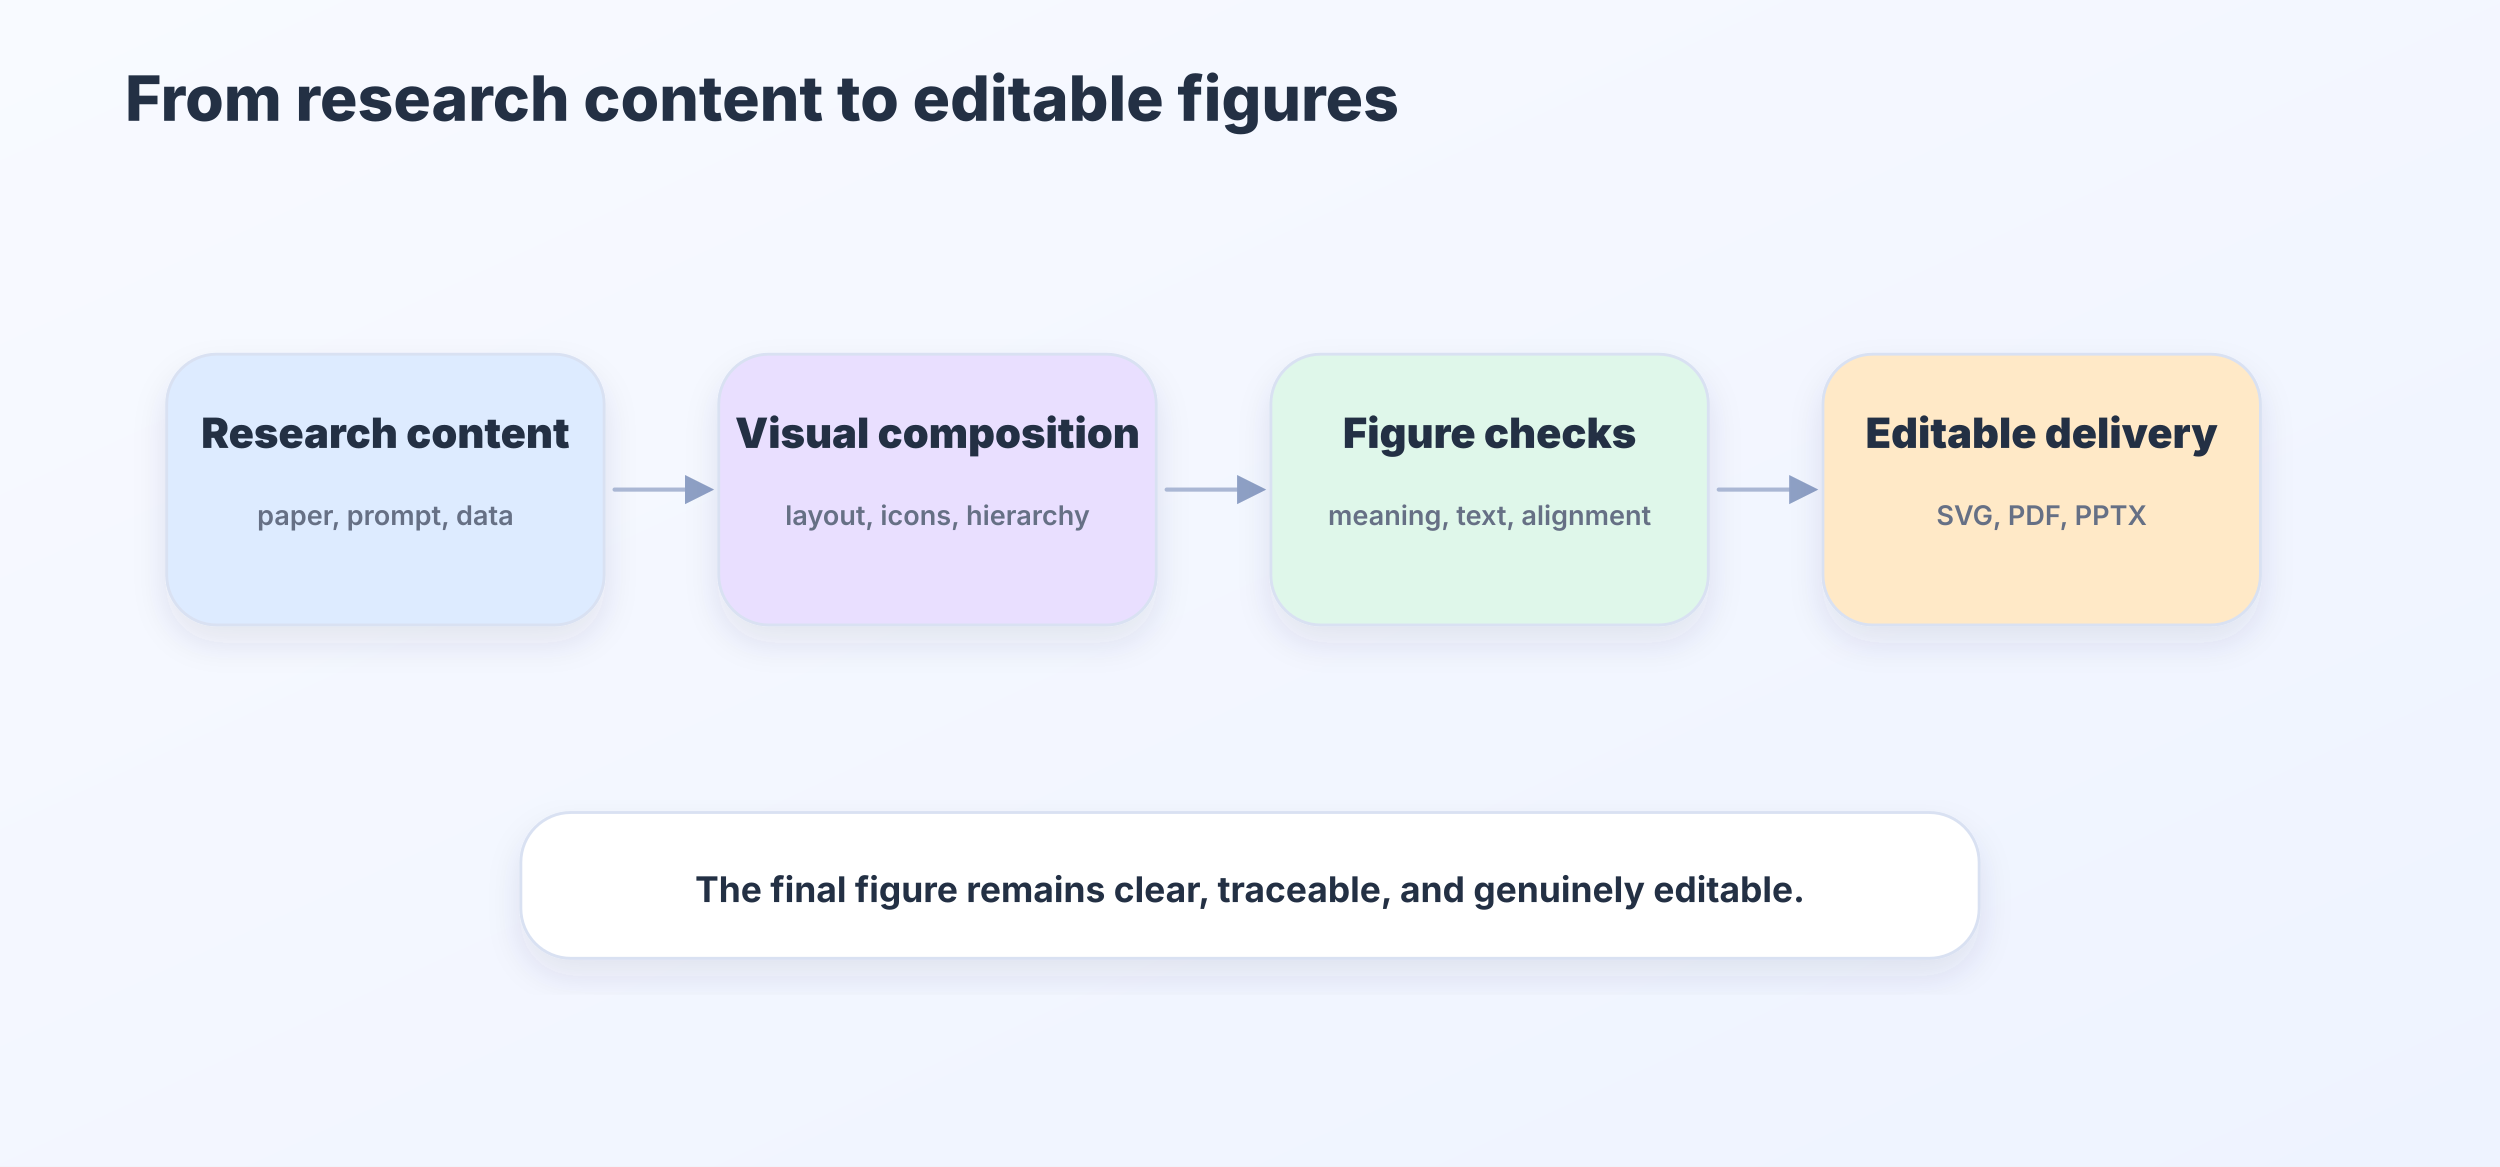
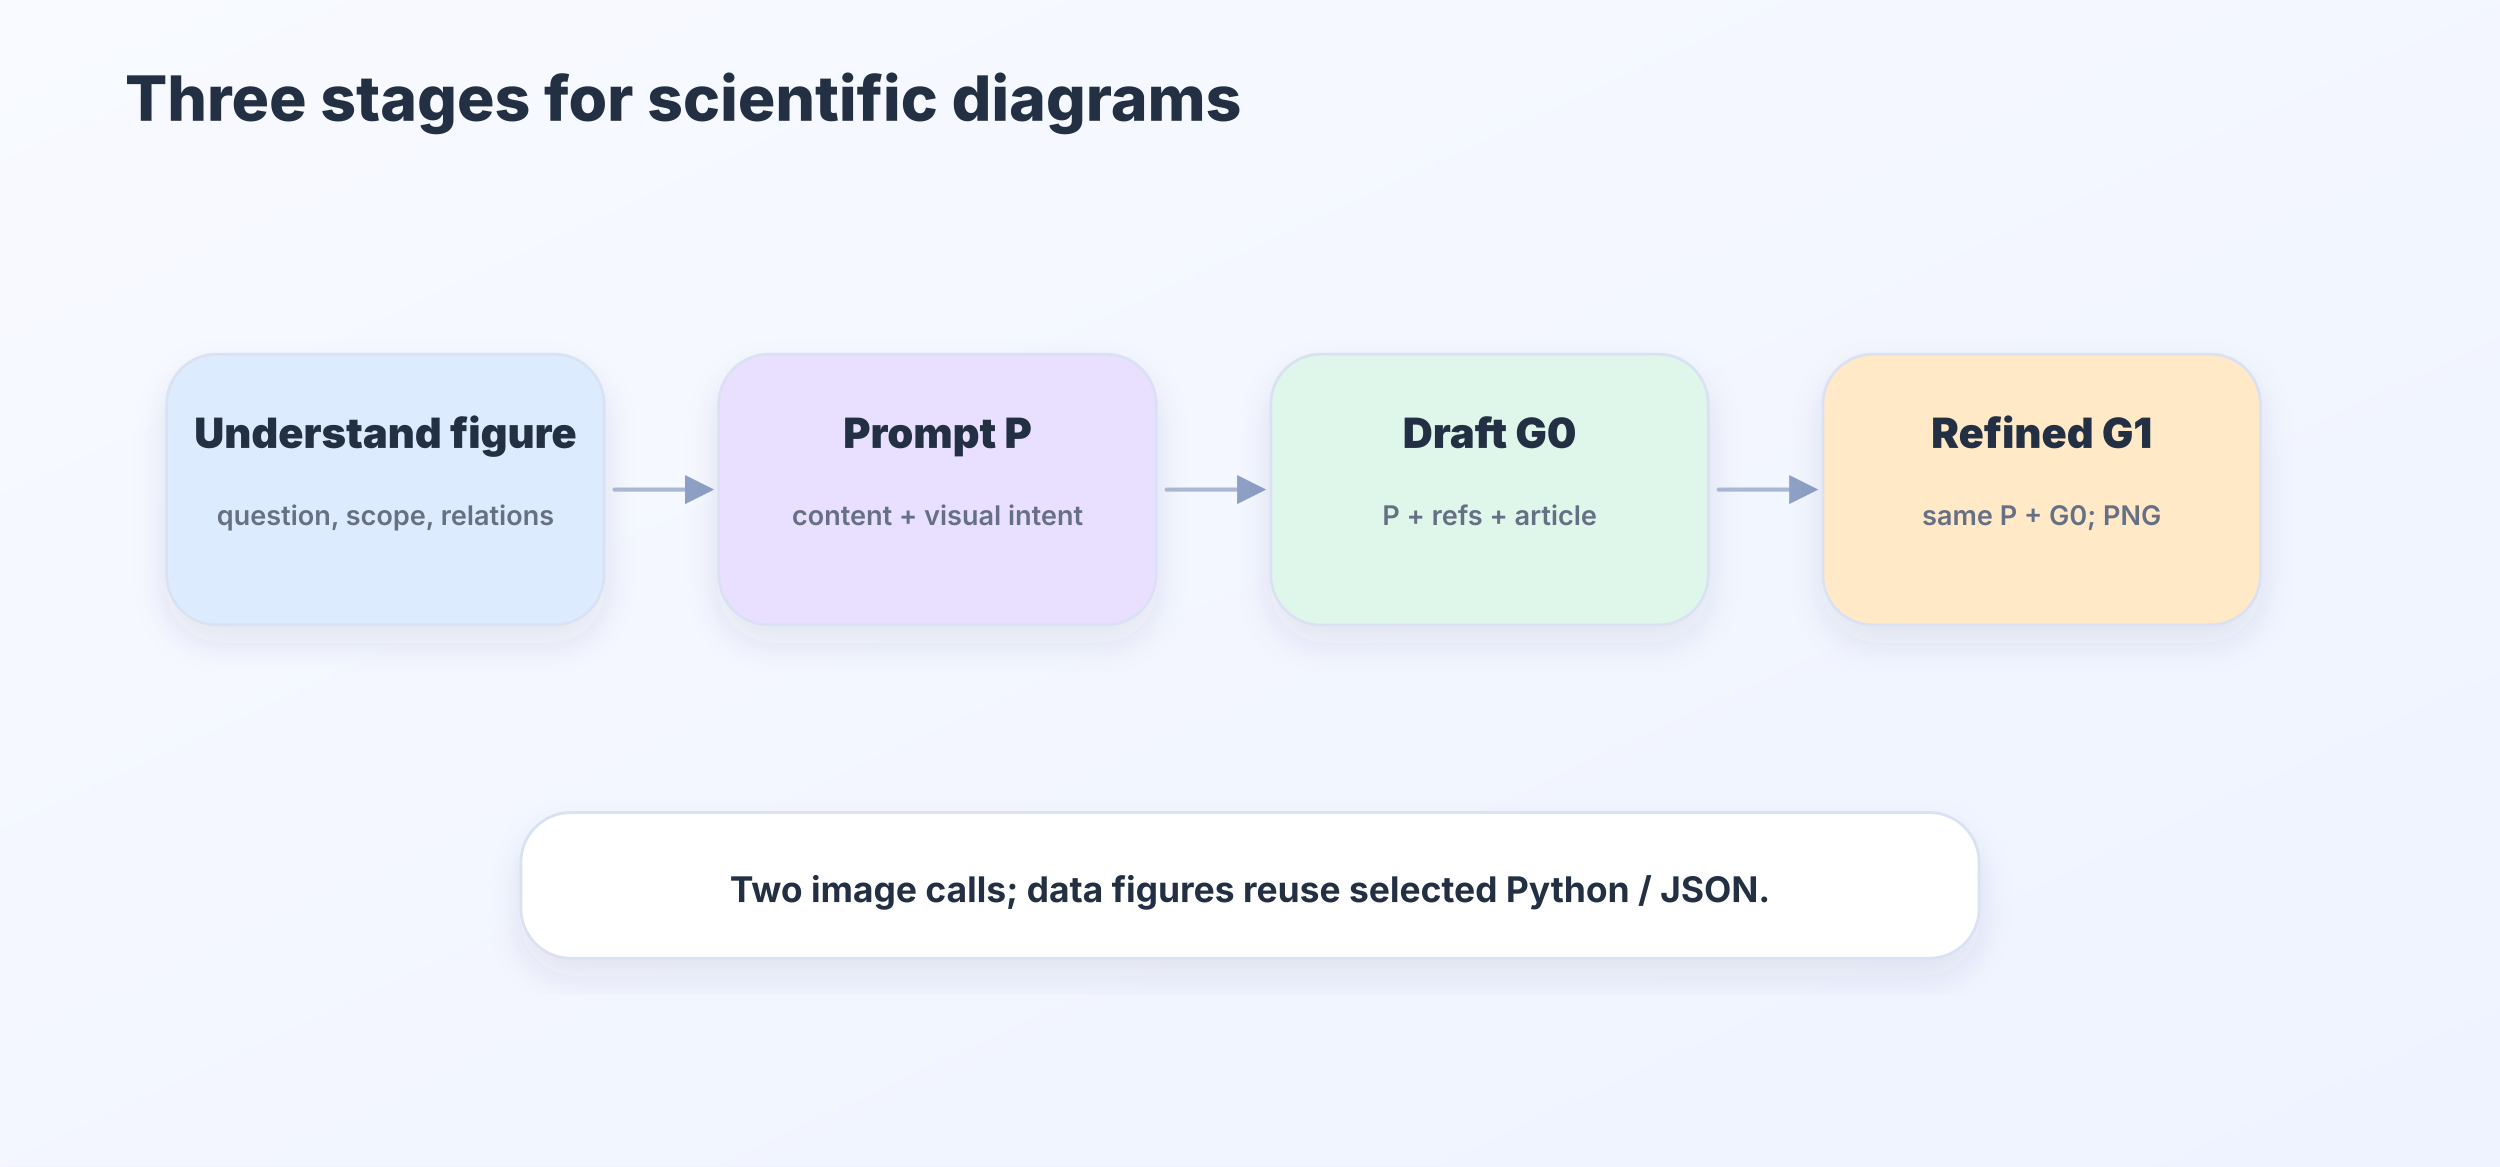
<svg xmlns="http://www.w3.org/2000/svg" width="1200" height="560" viewBox="0 0 1200 560" role="img">
  <defs>
    <marker id="arrow" viewBox="0 0 10 10" refX="8" refY="5" markerWidth="7" markerHeight="7" orient="auto-start-reverse">
      <path d="M 0 0 L 10 5 L 0 10 z" fill="#8EA0C5" />
    </marker>
    <filter id="softShadow" x="-15%" y="-20%" width="130%" height="145%">
      <feDropShadow dx="0" dy="8" stdDeviation="8" flood-color="#2F3A5F" flood-opacity="0.10" />
    </filter>
    <linearGradient id="hero" x1="0" x2="1" y1="0" y2="1">
      <stop offset="0%" stop-color="#F8FAFF" />
      <stop offset="100%" stop-color="#EEF3FF" />
    </linearGradient>
  </defs>
  <rect width="1200" height="560" fill="url(#hero)" />
  <style>
text { font-family: Inter, "Noto Sans SC", "Microsoft YaHei", Arial, sans-serif; }
.small { fill: #667085; font-size: 13px; }
.mono { font-family: "JetBrains Mono", Consolas, monospace; }
</style>
-   <text x="60" y="58" font-size="30" font-weight="800" fill="#233044" text-anchor="start">From research content to editable figures</text>
+   <text x="60" y="58" font-size="30" font-weight="800" fill="#233044" text-anchor="start">Three stages for scientific diagrams</text>
  <rect x="80" y="170" width="210" height="130" rx="24" fill="#DDEBFF" stroke="#D9E1F2" stroke-width="1.4" filter="url(#softShadow)" />
-   <text x="185" y="215" font-size="20" font-weight="850" fill="#233044" text-anchor="middle">Research content</text>
-   <text x="185" y="252" font-size="13" font-weight="600" fill="#667085" text-anchor="middle">paper, prompt, data</text>
+   <text x="185" y="215" font-size="20" font-weight="850" fill="#233044" text-anchor="middle">Understand figure</text>
+   <text x="185" y="252" font-size="13" font-weight="600" fill="#667085" text-anchor="middle">question, scope, relations</text>
  <line x1="295" y1="235" x2="340" y2="235" stroke="#AAB7D4" stroke-width="2.0" stroke-linecap="round" marker-end="url(#arrow)" />
  <rect x="345" y="170" width="210" height="130" rx="24" fill="#E9DFFF" stroke="#D9E1F2" stroke-width="1.4" filter="url(#softShadow)" />
-   <text x="450" y="215" font-size="20" font-weight="850" fill="#233044" text-anchor="middle">Visual composition</text>
-   <text x="450" y="252" font-size="13" font-weight="600" fill="#667085" text-anchor="middle">layout, icons, hierarchy</text>
+   <text x="450" y="215" font-size="20" font-weight="850" fill="#233044" text-anchor="middle">Prompt P</text>
+   <text x="450" y="252" font-size="13" font-weight="600" fill="#667085" text-anchor="middle">content + visual intent</text>
  <line x1="560" y1="235" x2="605" y2="235" stroke="#AAB7D4" stroke-width="2.0" stroke-linecap="round" marker-end="url(#arrow)" />
  <rect x="610" y="170" width="210" height="130" rx="24" fill="#DFF7EA" stroke="#D9E1F2" stroke-width="1.4" filter="url(#softShadow)" />
-   <text x="715" y="215" font-size="20" font-weight="850" fill="#233044" text-anchor="middle">Figure checks</text>
-   <text x="715" y="252" font-size="13" font-weight="600" fill="#667085" text-anchor="middle">meaning, text, alignment</text>
+   <text x="715" y="215" font-size="20" font-weight="850" fill="#233044" text-anchor="middle">Draft G0</text>
+   <text x="715" y="252" font-size="13" font-weight="600" fill="#667085" text-anchor="middle">P + refs + article</text>
  <line x1="825" y1="235" x2="870" y2="235" stroke="#AAB7D4" stroke-width="2.0" stroke-linecap="round" marker-end="url(#arrow)" />
  <rect x="875" y="170" width="210" height="130" rx="24" fill="#FFE9C7" stroke="#D9E1F2" stroke-width="1.4" filter="url(#softShadow)" />
-   <text x="980" y="215" font-size="20" font-weight="850" fill="#233044" text-anchor="middle">Editable delivery</text>
-   <text x="980" y="252" font-size="13" font-weight="600" fill="#667085" text-anchor="middle">SVG, PDF, PPTX</text>
+   <text x="980" y="215" font-size="20" font-weight="850" fill="#233044" text-anchor="middle">Refined G1</text>
+   <text x="980" y="252" font-size="13" font-weight="600" fill="#667085" text-anchor="middle">same P + G0; PNG</text>
  <rect x="250" y="390" width="700" height="70" rx="24" fill="#FFFFFF" stroke="#D9E1F2" stroke-width="1.4" filter="url(#softShadow)" />
-   <text x="600" y="433" font-size="17" font-weight="700" fill="#233044" text-anchor="middle">The final figure remains clear, traceable, and genuinely editable.</text>
+   <text x="600" y="433" font-size="17" font-weight="700" fill="#233044" text-anchor="middle">Two image calls; data figures reuse selected Python / JSON.</text>
</svg>
